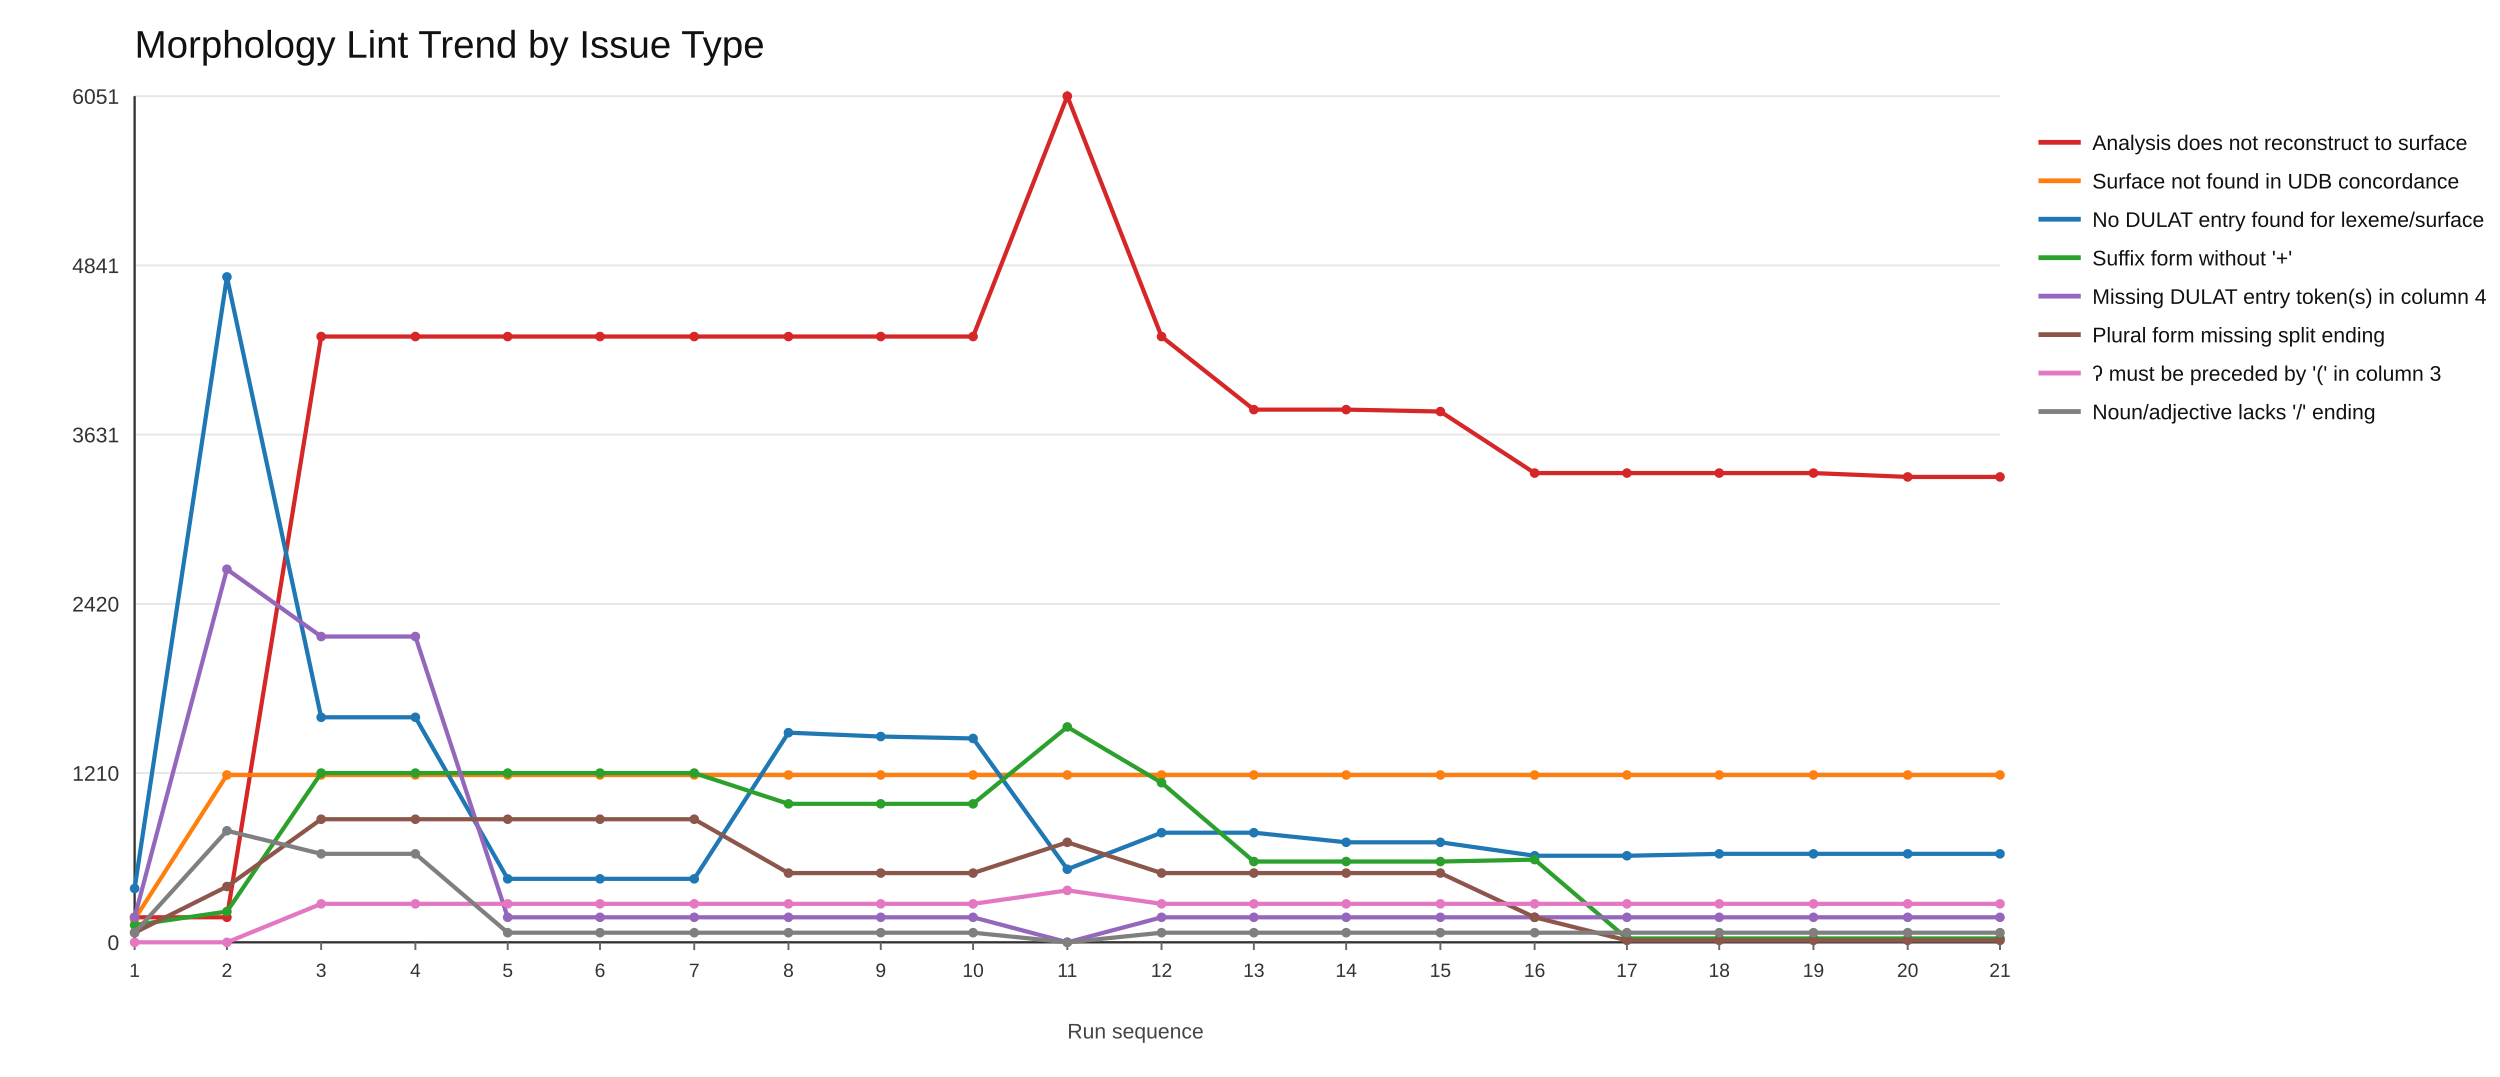
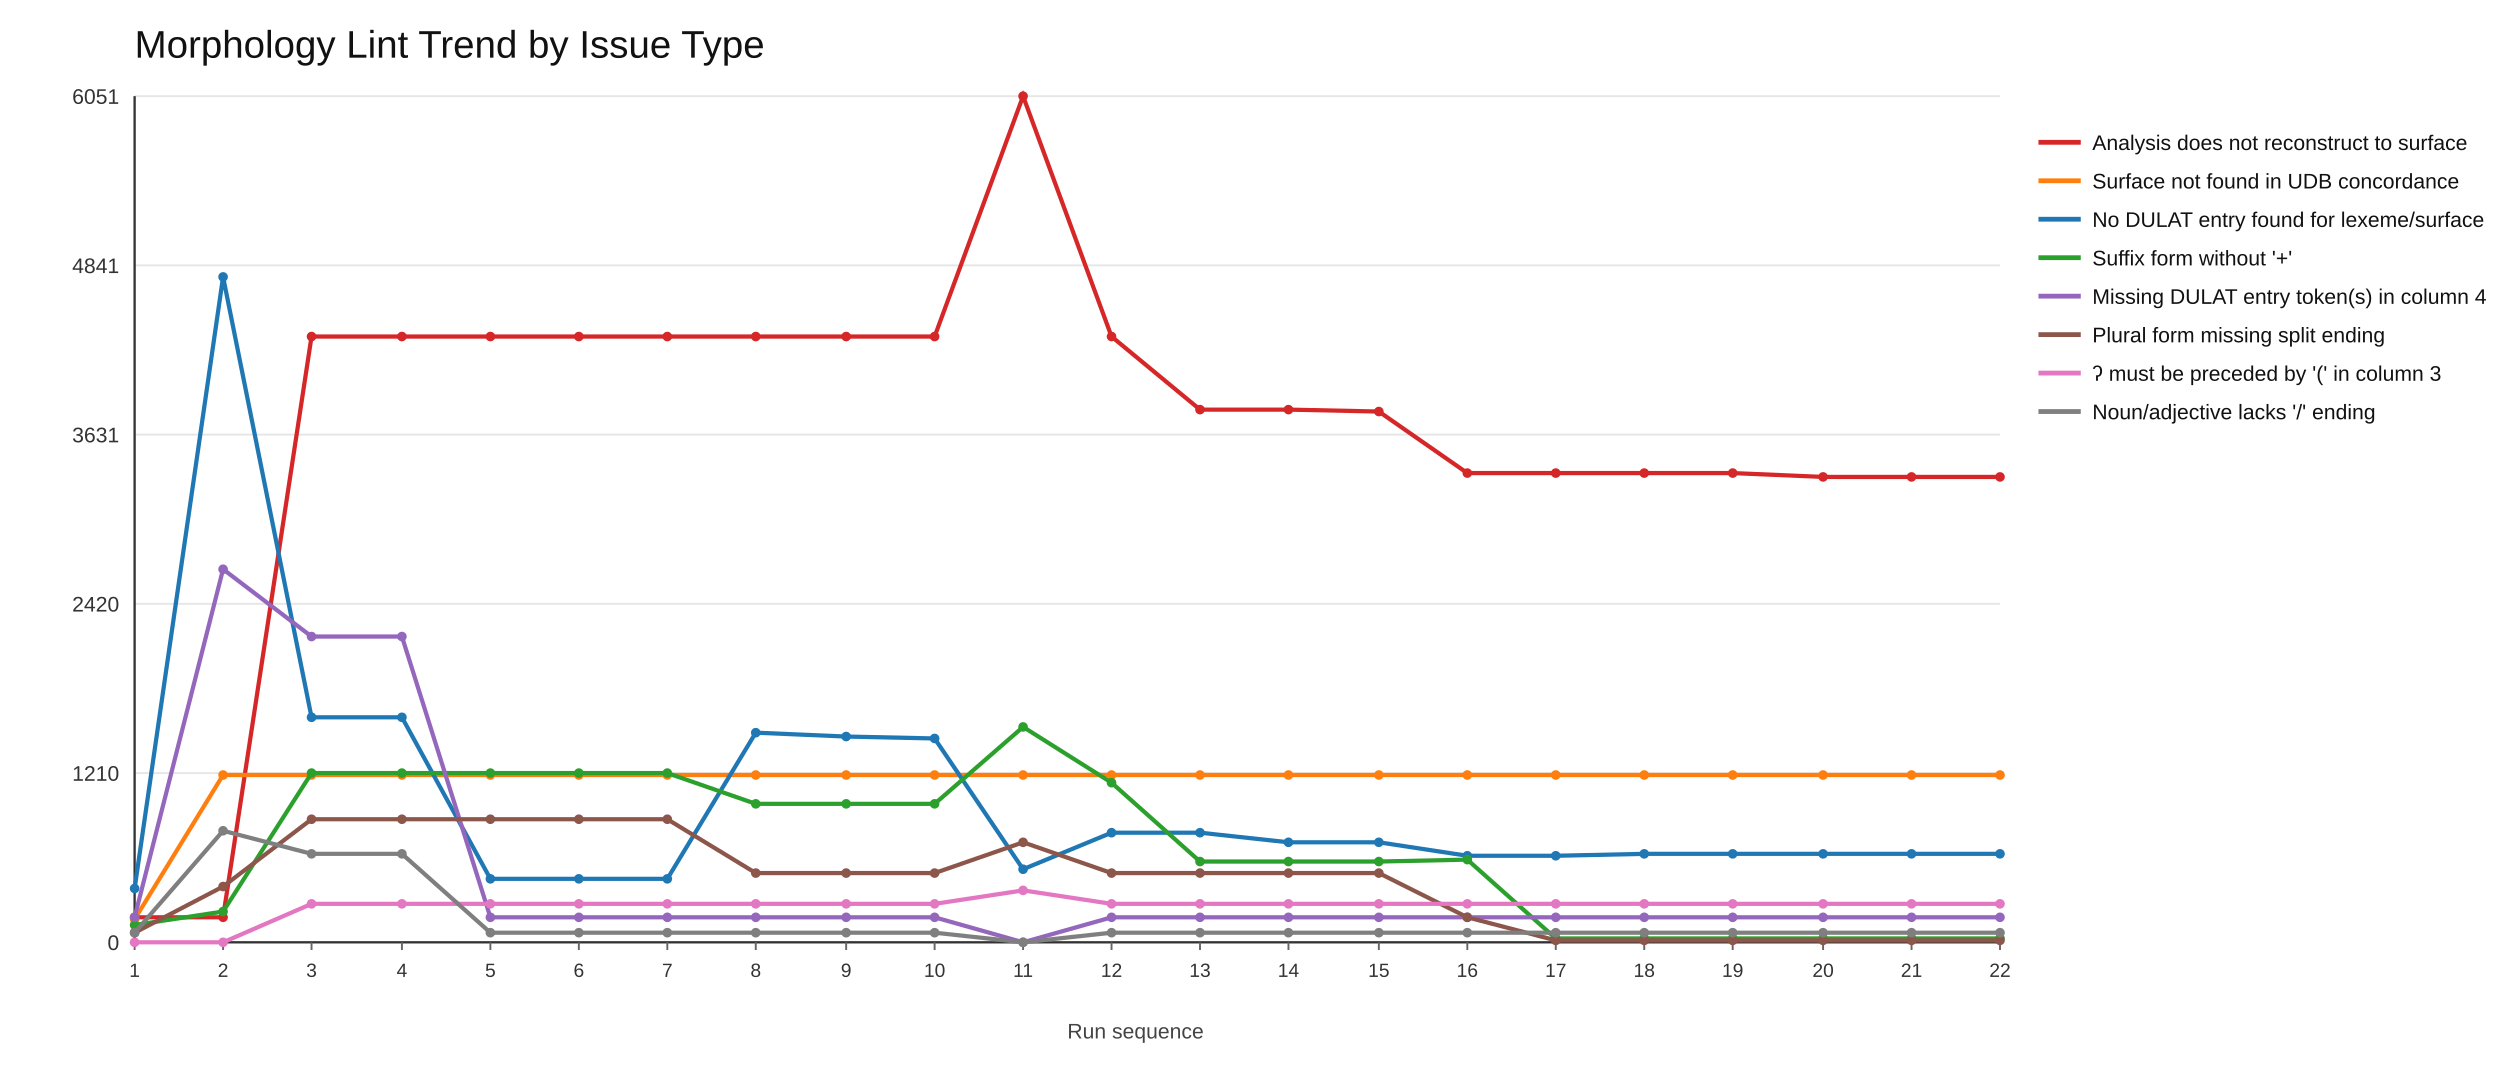
<svg xmlns="http://www.w3.org/2000/svg" width="1300" height="560">
  <rect x="0" y="0" width="1300" height="560" fill="#ffffff" />
  <text x="70" y="30" font-size="20" font-family="Arial" fill="#111">Morphology Lint Trend by Issue Type</text>
  <line x1="70" y1="490" x2="1040" y2="490" stroke="#e6e6e6" stroke-width="1" />
  <text x="62" y="494" font-size="11" font-family="Arial" fill="#333" text-anchor="end">0</text>
  <line x1="70" y1="402" x2="1040" y2="402" stroke="#e6e6e6" stroke-width="1" />
  <text x="62" y="406" font-size="11" font-family="Arial" fill="#333" text-anchor="end">1210</text>
  <line x1="70" y1="314" x2="1040" y2="314" stroke="#e6e6e6" stroke-width="1" />
  <text x="62" y="318" font-size="11" font-family="Arial" fill="#333" text-anchor="end">2420</text>
  <line x1="70" y1="226" x2="1040" y2="226" stroke="#e6e6e6" stroke-width="1" />
  <text x="62" y="230" font-size="11" font-family="Arial" fill="#333" text-anchor="end">3631</text>
  <line x1="70" y1="138" x2="1040" y2="138" stroke="#e6e6e6" stroke-width="1" />
  <text x="62" y="142" font-size="11" font-family="Arial" fill="#333" text-anchor="end">4841</text>
  <line x1="70" y1="50" x2="1040" y2="50" stroke="#e6e6e6" stroke-width="1" />
  <text x="62" y="54" font-size="11" font-family="Arial" fill="#333" text-anchor="end">6051</text>
  <line x1="70" y1="490" x2="1040" y2="490" stroke="#333" stroke-width="1.2" />
  <line x1="70" y1="50" x2="70" y2="490" stroke="#333" stroke-width="1.2" />
  <line x1="70" y1="490" x2="70" y2="494" stroke="#666" stroke-width="1" />
  <text x="70" y="508" font-size="10" font-family="Arial" fill="#333" text-anchor="middle">1</text>
-   <line x1="118" y1="490" x2="118" y2="494" stroke="#666" stroke-width="1" />
-   <text x="118" y="508" font-size="10" font-family="Arial" fill="#333" text-anchor="middle">2</text>
-   <line x1="167" y1="490" x2="167" y2="494" stroke="#666" stroke-width="1" />
-   <text x="167" y="508" font-size="10" font-family="Arial" fill="#333" text-anchor="middle">3</text>
-   <line x1="216" y1="490" x2="216" y2="494" stroke="#666" stroke-width="1" />
-   <text x="216" y="508" font-size="10" font-family="Arial" fill="#333" text-anchor="middle">4</text>
-   <line x1="264" y1="490" x2="264" y2="494" stroke="#666" stroke-width="1" />
-   <text x="264" y="508" font-size="10" font-family="Arial" fill="#333" text-anchor="middle">5</text>
-   <line x1="312" y1="490" x2="312" y2="494" stroke="#666" stroke-width="1" />
-   <text x="312" y="508" font-size="10" font-family="Arial" fill="#333" text-anchor="middle">6</text>
-   <line x1="361" y1="490" x2="361" y2="494" stroke="#666" stroke-width="1" />
-   <text x="361" y="508" font-size="10" font-family="Arial" fill="#333" text-anchor="middle">7</text>
-   <line x1="410" y1="490" x2="410" y2="494" stroke="#666" stroke-width="1" />
-   <text x="410" y="508" font-size="10" font-family="Arial" fill="#333" text-anchor="middle">8</text>
-   <line x1="458" y1="490" x2="458" y2="494" stroke="#666" stroke-width="1" />
-   <text x="458" y="508" font-size="10" font-family="Arial" fill="#333" text-anchor="middle">9</text>
-   <line x1="506" y1="490" x2="506" y2="494" stroke="#666" stroke-width="1" />
-   <text x="506" y="508" font-size="10" font-family="Arial" fill="#333" text-anchor="middle">10</text>
-   <line x1="555" y1="490" x2="555" y2="494" stroke="#666" stroke-width="1" />
-   <text x="555" y="508" font-size="10" font-family="Arial" fill="#333" text-anchor="middle">11</text>
-   <line x1="604" y1="490" x2="604" y2="494" stroke="#666" stroke-width="1" />
-   <text x="604" y="508" font-size="10" font-family="Arial" fill="#333" text-anchor="middle">12</text>
-   <line x1="652" y1="490" x2="652" y2="494" stroke="#666" stroke-width="1" />
-   <text x="652" y="508" font-size="10" font-family="Arial" fill="#333" text-anchor="middle">13</text>
-   <line x1="700" y1="490" x2="700" y2="494" stroke="#666" stroke-width="1" />
-   <text x="700" y="508" font-size="10" font-family="Arial" fill="#333" text-anchor="middle">14</text>
-   <line x1="749" y1="490" x2="749" y2="494" stroke="#666" stroke-width="1" />
-   <text x="749" y="508" font-size="10" font-family="Arial" fill="#333" text-anchor="middle">15</text>
-   <line x1="798" y1="490" x2="798" y2="494" stroke="#666" stroke-width="1" />
-   <text x="798" y="508" font-size="10" font-family="Arial" fill="#333" text-anchor="middle">16</text>
-   <line x1="846" y1="490" x2="846" y2="494" stroke="#666" stroke-width="1" />
-   <text x="846" y="508" font-size="10" font-family="Arial" fill="#333" text-anchor="middle">17</text>
-   <line x1="894" y1="490" x2="894" y2="494" stroke="#666" stroke-width="1" />
-   <text x="894" y="508" font-size="10" font-family="Arial" fill="#333" text-anchor="middle">18</text>
-   <line x1="943" y1="490" x2="943" y2="494" stroke="#666" stroke-width="1" />
-   <text x="943" y="508" font-size="10" font-family="Arial" fill="#333" text-anchor="middle">19</text>
-   <line x1="992" y1="490" x2="992" y2="494" stroke="#666" stroke-width="1" />
-   <text x="992" y="508" font-size="10" font-family="Arial" fill="#333" text-anchor="middle">20</text>
+   <line x1="116" y1="490" x2="116" y2="494" stroke="#666" stroke-width="1" />
+   <text x="116" y="508" font-size="10" font-family="Arial" fill="#333" text-anchor="middle">2</text>
+   <line x1="162" y1="490" x2="162" y2="494" stroke="#666" stroke-width="1" />
+   <text x="162" y="508" font-size="10" font-family="Arial" fill="#333" text-anchor="middle">3</text>
+   <line x1="209" y1="490" x2="209" y2="494" stroke="#666" stroke-width="1" />
+   <text x="209" y="508" font-size="10" font-family="Arial" fill="#333" text-anchor="middle">4</text>
+   <line x1="255" y1="490" x2="255" y2="494" stroke="#666" stroke-width="1" />
+   <text x="255" y="508" font-size="10" font-family="Arial" fill="#333" text-anchor="middle">5</text>
+   <line x1="301" y1="490" x2="301" y2="494" stroke="#666" stroke-width="1" />
+   <text x="301" y="508" font-size="10" font-family="Arial" fill="#333" text-anchor="middle">6</text>
+   <line x1="347" y1="490" x2="347" y2="494" stroke="#666" stroke-width="1" />
+   <text x="347" y="508" font-size="10" font-family="Arial" fill="#333" text-anchor="middle">7</text>
+   <line x1="393" y1="490" x2="393" y2="494" stroke="#666" stroke-width="1" />
+   <text x="393" y="508" font-size="10" font-family="Arial" fill="#333" text-anchor="middle">8</text>
+   <line x1="440" y1="490" x2="440" y2="494" stroke="#666" stroke-width="1" />
+   <text x="440" y="508" font-size="10" font-family="Arial" fill="#333" text-anchor="middle">9</text>
+   <line x1="486" y1="490" x2="486" y2="494" stroke="#666" stroke-width="1" />
+   <text x="486" y="508" font-size="10" font-family="Arial" fill="#333" text-anchor="middle">10</text>
+   <line x1="532" y1="490" x2="532" y2="494" stroke="#666" stroke-width="1" />
+   <text x="532" y="508" font-size="10" font-family="Arial" fill="#333" text-anchor="middle">11</text>
+   <line x1="578" y1="490" x2="578" y2="494" stroke="#666" stroke-width="1" />
+   <text x="578" y="508" font-size="10" font-family="Arial" fill="#333" text-anchor="middle">12</text>
+   <line x1="624" y1="490" x2="624" y2="494" stroke="#666" stroke-width="1" />
+   <text x="624" y="508" font-size="10" font-family="Arial" fill="#333" text-anchor="middle">13</text>
+   <line x1="670" y1="490" x2="670" y2="494" stroke="#666" stroke-width="1" />
+   <text x="670" y="508" font-size="10" font-family="Arial" fill="#333" text-anchor="middle">14</text>
+   <line x1="717" y1="490" x2="717" y2="494" stroke="#666" stroke-width="1" />
+   <text x="717" y="508" font-size="10" font-family="Arial" fill="#333" text-anchor="middle">15</text>
+   <line x1="763" y1="490" x2="763" y2="494" stroke="#666" stroke-width="1" />
+   <text x="763" y="508" font-size="10" font-family="Arial" fill="#333" text-anchor="middle">16</text>
+   <line x1="809" y1="490" x2="809" y2="494" stroke="#666" stroke-width="1" />
+   <text x="809" y="508" font-size="10" font-family="Arial" fill="#333" text-anchor="middle">17</text>
+   <line x1="855" y1="490" x2="855" y2="494" stroke="#666" stroke-width="1" />
+   <text x="855" y="508" font-size="10" font-family="Arial" fill="#333" text-anchor="middle">18</text>
+   <line x1="901" y1="490" x2="901" y2="494" stroke="#666" stroke-width="1" />
+   <text x="901" y="508" font-size="10" font-family="Arial" fill="#333" text-anchor="middle">19</text>
+   <line x1="948" y1="490" x2="948" y2="494" stroke="#666" stroke-width="1" />
+   <text x="948" y="508" font-size="10" font-family="Arial" fill="#333" text-anchor="middle">20</text>
+   <line x1="994" y1="490" x2="994" y2="494" stroke="#666" stroke-width="1" />
+   <text x="994" y="508" font-size="10" font-family="Arial" fill="#333" text-anchor="middle">21</text>
  <line x1="1040" y1="490" x2="1040" y2="494" stroke="#666" stroke-width="1" />
-   <text x="1040" y="508" font-size="10" font-family="Arial" fill="#333" text-anchor="middle">21</text>
-   <polyline fill="none" stroke="#d62728" stroke-width="2.2" points="70,477 118,477 167,175 216,175 264,175 312,175 361,175 410,175 458,175 506,175 555,50 604,175 652,213 700,213 749,214 798,246 846,246 894,246 943,246 992,248 1040,248" />
+   <text x="1040" y="508" font-size="10" font-family="Arial" fill="#333" text-anchor="middle">22</text>
+   <polyline fill="none" stroke="#d62728" stroke-width="2.2" points="70,477 116,477 162,175 209,175 255,175 301,175 347,175 393,175 440,175 486,175 532,50 578,175 624,213 670,213 717,214 763,246 809,246 855,246 901,246 948,248 994,248 1040,248" />
  <circle cx="70" cy="477" r="2.5" fill="#d62728" />
-   <circle cx="118" cy="477" r="2.5" fill="#d62728" />
-   <circle cx="167" cy="175" r="2.5" fill="#d62728" />
-   <circle cx="216" cy="175" r="2.5" fill="#d62728" />
-   <circle cx="264" cy="175" r="2.5" fill="#d62728" />
-   <circle cx="312" cy="175" r="2.5" fill="#d62728" />
-   <circle cx="361" cy="175" r="2.5" fill="#d62728" />
-   <circle cx="410" cy="175" r="2.5" fill="#d62728" />
-   <circle cx="458" cy="175" r="2.5" fill="#d62728" />
-   <circle cx="506" cy="175" r="2.5" fill="#d62728" />
-   <circle cx="555" cy="50" r="2.5" fill="#d62728" />
-   <circle cx="604" cy="175" r="2.5" fill="#d62728" />
-   <circle cx="652" cy="213" r="2.5" fill="#d62728" />
-   <circle cx="700" cy="213" r="2.5" fill="#d62728" />
-   <circle cx="749" cy="214" r="2.5" fill="#d62728" />
-   <circle cx="798" cy="246" r="2.5" fill="#d62728" />
-   <circle cx="846" cy="246" r="2.5" fill="#d62728" />
-   <circle cx="894" cy="246" r="2.5" fill="#d62728" />
-   <circle cx="943" cy="246" r="2.5" fill="#d62728" />
-   <circle cx="992" cy="248" r="2.5" fill="#d62728" />
+   <circle cx="116" cy="477" r="2.5" fill="#d62728" />
+   <circle cx="162" cy="175" r="2.5" fill="#d62728" />
+   <circle cx="209" cy="175" r="2.5" fill="#d62728" />
+   <circle cx="255" cy="175" r="2.5" fill="#d62728" />
+   <circle cx="301" cy="175" r="2.5" fill="#d62728" />
+   <circle cx="347" cy="175" r="2.5" fill="#d62728" />
+   <circle cx="393" cy="175" r="2.5" fill="#d62728" />
+   <circle cx="440" cy="175" r="2.5" fill="#d62728" />
+   <circle cx="486" cy="175" r="2.5" fill="#d62728" />
+   <circle cx="532" cy="50" r="2.5" fill="#d62728" />
+   <circle cx="578" cy="175" r="2.5" fill="#d62728" />
+   <circle cx="624" cy="213" r="2.5" fill="#d62728" />
+   <circle cx="670" cy="213" r="2.5" fill="#d62728" />
+   <circle cx="717" cy="214" r="2.5" fill="#d62728" />
+   <circle cx="763" cy="246" r="2.5" fill="#d62728" />
+   <circle cx="809" cy="246" r="2.5" fill="#d62728" />
+   <circle cx="855" cy="246" r="2.5" fill="#d62728" />
+   <circle cx="901" cy="246" r="2.5" fill="#d62728" />
+   <circle cx="948" cy="248" r="2.5" fill="#d62728" />
+   <circle cx="994" cy="248" r="2.5" fill="#d62728" />
  <circle cx="1040" cy="248" r="2.5" fill="#d62728" />
  <line x1="1060" y1="74" x2="1082" y2="74" stroke="#d62728" stroke-width="2.5" />
  <text x="1088" y="78" font-size="11" font-family="Arial" fill="#111">Analysis does not reconstruct to surface</text>
-   <polyline fill="none" stroke="#ff7f0e" stroke-width="2.2" points="70,478 118,403 167,403 216,403 264,403 312,403 361,403 410,403 458,403 506,403 555,403 604,403 652,403 700,403 749,403 798,403 846,403 894,403 943,403 992,403 1040,403" />
+   <polyline fill="none" stroke="#ff7f0e" stroke-width="2.2" points="70,478 116,403 162,403 209,403 255,403 301,403 347,403 393,403 440,403 486,403 532,403 578,403 624,403 670,403 717,403 763,403 809,403 855,403 901,403 948,403 994,403 1040,403" />
  <circle cx="70" cy="478" r="2.5" fill="#ff7f0e" />
-   <circle cx="118" cy="403" r="2.5" fill="#ff7f0e" />
-   <circle cx="167" cy="403" r="2.5" fill="#ff7f0e" />
-   <circle cx="216" cy="403" r="2.5" fill="#ff7f0e" />
-   <circle cx="264" cy="403" r="2.5" fill="#ff7f0e" />
-   <circle cx="312" cy="403" r="2.5" fill="#ff7f0e" />
-   <circle cx="361" cy="403" r="2.5" fill="#ff7f0e" />
-   <circle cx="410" cy="403" r="2.5" fill="#ff7f0e" />
-   <circle cx="458" cy="403" r="2.5" fill="#ff7f0e" />
-   <circle cx="506" cy="403" r="2.5" fill="#ff7f0e" />
-   <circle cx="555" cy="403" r="2.5" fill="#ff7f0e" />
-   <circle cx="604" cy="403" r="2.5" fill="#ff7f0e" />
-   <circle cx="652" cy="403" r="2.5" fill="#ff7f0e" />
-   <circle cx="700" cy="403" r="2.5" fill="#ff7f0e" />
-   <circle cx="749" cy="403" r="2.5" fill="#ff7f0e" />
-   <circle cx="798" cy="403" r="2.5" fill="#ff7f0e" />
-   <circle cx="846" cy="403" r="2.5" fill="#ff7f0e" />
-   <circle cx="894" cy="403" r="2.5" fill="#ff7f0e" />
-   <circle cx="943" cy="403" r="2.5" fill="#ff7f0e" />
-   <circle cx="992" cy="403" r="2.5" fill="#ff7f0e" />
+   <circle cx="116" cy="403" r="2.5" fill="#ff7f0e" />
+   <circle cx="162" cy="403" r="2.5" fill="#ff7f0e" />
+   <circle cx="209" cy="403" r="2.5" fill="#ff7f0e" />
+   <circle cx="255" cy="403" r="2.5" fill="#ff7f0e" />
+   <circle cx="301" cy="403" r="2.5" fill="#ff7f0e" />
+   <circle cx="347" cy="403" r="2.5" fill="#ff7f0e" />
+   <circle cx="393" cy="403" r="2.5" fill="#ff7f0e" />
+   <circle cx="440" cy="403" r="2.5" fill="#ff7f0e" />
+   <circle cx="486" cy="403" r="2.5" fill="#ff7f0e" />
+   <circle cx="532" cy="403" r="2.5" fill="#ff7f0e" />
+   <circle cx="578" cy="403" r="2.5" fill="#ff7f0e" />
+   <circle cx="624" cy="403" r="2.5" fill="#ff7f0e" />
+   <circle cx="670" cy="403" r="2.5" fill="#ff7f0e" />
+   <circle cx="717" cy="403" r="2.5" fill="#ff7f0e" />
+   <circle cx="763" cy="403" r="2.5" fill="#ff7f0e" />
+   <circle cx="809" cy="403" r="2.5" fill="#ff7f0e" />
+   <circle cx="855" cy="403" r="2.5" fill="#ff7f0e" />
+   <circle cx="901" cy="403" r="2.5" fill="#ff7f0e" />
+   <circle cx="948" cy="403" r="2.5" fill="#ff7f0e" />
+   <circle cx="994" cy="403" r="2.5" fill="#ff7f0e" />
  <circle cx="1040" cy="403" r="2.5" fill="#ff7f0e" />
  <line x1="1060" y1="94" x2="1082" y2="94" stroke="#ff7f0e" stroke-width="2.5" />
  <text x="1088" y="98" font-size="11" font-family="Arial" fill="#111">Surface not found in UDB concordance</text>
-   <polyline fill="none" stroke="#1f77b4" stroke-width="2.2" points="70,462 118,144 167,373 216,373 264,457 312,457 361,457 410,381 458,383 506,384 555,452 604,433 652,433 700,438 749,438 798,445 846,445 894,444 943,444 992,444 1040,444" />
+   <polyline fill="none" stroke="#1f77b4" stroke-width="2.2" points="70,462 116,144 162,373 209,373 255,457 301,457 347,457 393,381 440,383 486,384 532,452 578,433 624,433 670,438 717,438 763,445 809,445 855,444 901,444 948,444 994,444 1040,444" />
  <circle cx="70" cy="462" r="2.5" fill="#1f77b4" />
-   <circle cx="118" cy="144" r="2.5" fill="#1f77b4" />
-   <circle cx="167" cy="373" r="2.5" fill="#1f77b4" />
-   <circle cx="216" cy="373" r="2.5" fill="#1f77b4" />
-   <circle cx="264" cy="457" r="2.5" fill="#1f77b4" />
-   <circle cx="312" cy="457" r="2.5" fill="#1f77b4" />
-   <circle cx="361" cy="457" r="2.5" fill="#1f77b4" />
-   <circle cx="410" cy="381" r="2.5" fill="#1f77b4" />
-   <circle cx="458" cy="383" r="2.5" fill="#1f77b4" />
-   <circle cx="506" cy="384" r="2.5" fill="#1f77b4" />
-   <circle cx="555" cy="452" r="2.5" fill="#1f77b4" />
-   <circle cx="604" cy="433" r="2.5" fill="#1f77b4" />
-   <circle cx="652" cy="433" r="2.5" fill="#1f77b4" />
-   <circle cx="700" cy="438" r="2.5" fill="#1f77b4" />
-   <circle cx="749" cy="438" r="2.5" fill="#1f77b4" />
-   <circle cx="798" cy="445" r="2.5" fill="#1f77b4" />
-   <circle cx="846" cy="445" r="2.5" fill="#1f77b4" />
-   <circle cx="894" cy="444" r="2.5" fill="#1f77b4" />
-   <circle cx="943" cy="444" r="2.5" fill="#1f77b4" />
-   <circle cx="992" cy="444" r="2.5" fill="#1f77b4" />
+   <circle cx="116" cy="144" r="2.5" fill="#1f77b4" />
+   <circle cx="162" cy="373" r="2.5" fill="#1f77b4" />
+   <circle cx="209" cy="373" r="2.5" fill="#1f77b4" />
+   <circle cx="255" cy="457" r="2.5" fill="#1f77b4" />
+   <circle cx="301" cy="457" r="2.5" fill="#1f77b4" />
+   <circle cx="347" cy="457" r="2.5" fill="#1f77b4" />
+   <circle cx="393" cy="381" r="2.5" fill="#1f77b4" />
+   <circle cx="440" cy="383" r="2.5" fill="#1f77b4" />
+   <circle cx="486" cy="384" r="2.5" fill="#1f77b4" />
+   <circle cx="532" cy="452" r="2.5" fill="#1f77b4" />
+   <circle cx="578" cy="433" r="2.5" fill="#1f77b4" />
+   <circle cx="624" cy="433" r="2.5" fill="#1f77b4" />
+   <circle cx="670" cy="438" r="2.5" fill="#1f77b4" />
+   <circle cx="717" cy="438" r="2.5" fill="#1f77b4" />
+   <circle cx="763" cy="445" r="2.5" fill="#1f77b4" />
+   <circle cx="809" cy="445" r="2.5" fill="#1f77b4" />
+   <circle cx="855" cy="444" r="2.5" fill="#1f77b4" />
+   <circle cx="901" cy="444" r="2.5" fill="#1f77b4" />
+   <circle cx="948" cy="444" r="2.5" fill="#1f77b4" />
+   <circle cx="994" cy="444" r="2.5" fill="#1f77b4" />
  <circle cx="1040" cy="444" r="2.5" fill="#1f77b4" />
  <line x1="1060" y1="114" x2="1082" y2="114" stroke="#1f77b4" stroke-width="2.5" />
  <text x="1088" y="118" font-size="11" font-family="Arial" fill="#111">No DULAT entry found for lexeme/surface</text>
-   <polyline fill="none" stroke="#2ca02c" stroke-width="2.2" points="70,481 118,474 167,402 216,402 264,402 312,402 361,402 410,418 458,418 506,418 555,378 604,407 652,448 700,448 749,448 798,447 846,488 894,488 943,488 992,488 1040,488" />
+   <polyline fill="none" stroke="#2ca02c" stroke-width="2.2" points="70,481 116,474 162,402 209,402 255,402 301,402 347,402 393,418 440,418 486,418 532,378 578,407 624,448 670,448 717,448 763,447 809,488 855,488 901,488 948,488 994,488 1040,488" />
  <circle cx="70" cy="481" r="2.5" fill="#2ca02c" />
-   <circle cx="118" cy="474" r="2.5" fill="#2ca02c" />
-   <circle cx="167" cy="402" r="2.5" fill="#2ca02c" />
-   <circle cx="216" cy="402" r="2.5" fill="#2ca02c" />
-   <circle cx="264" cy="402" r="2.5" fill="#2ca02c" />
-   <circle cx="312" cy="402" r="2.5" fill="#2ca02c" />
-   <circle cx="361" cy="402" r="2.5" fill="#2ca02c" />
-   <circle cx="410" cy="418" r="2.5" fill="#2ca02c" />
-   <circle cx="458" cy="418" r="2.5" fill="#2ca02c" />
-   <circle cx="506" cy="418" r="2.5" fill="#2ca02c" />
-   <circle cx="555" cy="378" r="2.5" fill="#2ca02c" />
-   <circle cx="604" cy="407" r="2.5" fill="#2ca02c" />
-   <circle cx="652" cy="448" r="2.5" fill="#2ca02c" />
-   <circle cx="700" cy="448" r="2.5" fill="#2ca02c" />
-   <circle cx="749" cy="448" r="2.5" fill="#2ca02c" />
-   <circle cx="798" cy="447" r="2.5" fill="#2ca02c" />
-   <circle cx="846" cy="488" r="2.5" fill="#2ca02c" />
-   <circle cx="894" cy="488" r="2.5" fill="#2ca02c" />
-   <circle cx="943" cy="488" r="2.5" fill="#2ca02c" />
-   <circle cx="992" cy="488" r="2.5" fill="#2ca02c" />
+   <circle cx="116" cy="474" r="2.5" fill="#2ca02c" />
+   <circle cx="162" cy="402" r="2.5" fill="#2ca02c" />
+   <circle cx="209" cy="402" r="2.5" fill="#2ca02c" />
+   <circle cx="255" cy="402" r="2.5" fill="#2ca02c" />
+   <circle cx="301" cy="402" r="2.5" fill="#2ca02c" />
+   <circle cx="347" cy="402" r="2.5" fill="#2ca02c" />
+   <circle cx="393" cy="418" r="2.5" fill="#2ca02c" />
+   <circle cx="440" cy="418" r="2.5" fill="#2ca02c" />
+   <circle cx="486" cy="418" r="2.5" fill="#2ca02c" />
+   <circle cx="532" cy="378" r="2.5" fill="#2ca02c" />
+   <circle cx="578" cy="407" r="2.5" fill="#2ca02c" />
+   <circle cx="624" cy="448" r="2.5" fill="#2ca02c" />
+   <circle cx="670" cy="448" r="2.5" fill="#2ca02c" />
+   <circle cx="717" cy="448" r="2.5" fill="#2ca02c" />
+   <circle cx="763" cy="447" r="2.5" fill="#2ca02c" />
+   <circle cx="809" cy="488" r="2.5" fill="#2ca02c" />
+   <circle cx="855" cy="488" r="2.5" fill="#2ca02c" />
+   <circle cx="901" cy="488" r="2.5" fill="#2ca02c" />
+   <circle cx="948" cy="488" r="2.5" fill="#2ca02c" />
+   <circle cx="994" cy="488" r="2.5" fill="#2ca02c" />
  <circle cx="1040" cy="488" r="2.5" fill="#2ca02c" />
  <line x1="1060" y1="134" x2="1082" y2="134" stroke="#2ca02c" stroke-width="2.5" />
  <text x="1088" y="138" font-size="11" font-family="Arial" fill="#111">Suffix form without '+'</text>
-   <polyline fill="none" stroke="#9467bd" stroke-width="2.2" points="70,477 118,296 167,331 216,331 264,477 312,477 361,477 410,477 458,477 506,477 555,490 604,477 652,477 700,477 749,477 798,477 846,477 894,477 943,477 992,477 1040,477" />
+   <polyline fill="none" stroke="#9467bd" stroke-width="2.2" points="70,477 116,296 162,331 209,331 255,477 301,477 347,477 393,477 440,477 486,477 532,490 578,477 624,477 670,477 717,477 763,477 809,477 855,477 901,477 948,477 994,477 1040,477" />
  <circle cx="70" cy="477" r="2.5" fill="#9467bd" />
-   <circle cx="118" cy="296" r="2.5" fill="#9467bd" />
-   <circle cx="167" cy="331" r="2.5" fill="#9467bd" />
-   <circle cx="216" cy="331" r="2.5" fill="#9467bd" />
-   <circle cx="264" cy="477" r="2.5" fill="#9467bd" />
-   <circle cx="312" cy="477" r="2.5" fill="#9467bd" />
-   <circle cx="361" cy="477" r="2.5" fill="#9467bd" />
-   <circle cx="410" cy="477" r="2.5" fill="#9467bd" />
-   <circle cx="458" cy="477" r="2.5" fill="#9467bd" />
-   <circle cx="506" cy="477" r="2.5" fill="#9467bd" />
-   <circle cx="555" cy="490" r="2.5" fill="#9467bd" />
-   <circle cx="604" cy="477" r="2.5" fill="#9467bd" />
-   <circle cx="652" cy="477" r="2.5" fill="#9467bd" />
-   <circle cx="700" cy="477" r="2.5" fill="#9467bd" />
-   <circle cx="749" cy="477" r="2.5" fill="#9467bd" />
-   <circle cx="798" cy="477" r="2.5" fill="#9467bd" />
-   <circle cx="846" cy="477" r="2.5" fill="#9467bd" />
-   <circle cx="894" cy="477" r="2.5" fill="#9467bd" />
-   <circle cx="943" cy="477" r="2.5" fill="#9467bd" />
-   <circle cx="992" cy="477" r="2.5" fill="#9467bd" />
+   <circle cx="116" cy="296" r="2.5" fill="#9467bd" />
+   <circle cx="162" cy="331" r="2.5" fill="#9467bd" />
+   <circle cx="209" cy="331" r="2.5" fill="#9467bd" />
+   <circle cx="255" cy="477" r="2.5" fill="#9467bd" />
+   <circle cx="301" cy="477" r="2.5" fill="#9467bd" />
+   <circle cx="347" cy="477" r="2.5" fill="#9467bd" />
+   <circle cx="393" cy="477" r="2.5" fill="#9467bd" />
+   <circle cx="440" cy="477" r="2.5" fill="#9467bd" />
+   <circle cx="486" cy="477" r="2.5" fill="#9467bd" />
+   <circle cx="532" cy="490" r="2.5" fill="#9467bd" />
+   <circle cx="578" cy="477" r="2.5" fill="#9467bd" />
+   <circle cx="624" cy="477" r="2.5" fill="#9467bd" />
+   <circle cx="670" cy="477" r="2.5" fill="#9467bd" />
+   <circle cx="717" cy="477" r="2.5" fill="#9467bd" />
+   <circle cx="763" cy="477" r="2.5" fill="#9467bd" />
+   <circle cx="809" cy="477" r="2.5" fill="#9467bd" />
+   <circle cx="855" cy="477" r="2.5" fill="#9467bd" />
+   <circle cx="901" cy="477" r="2.5" fill="#9467bd" />
+   <circle cx="948" cy="477" r="2.5" fill="#9467bd" />
+   <circle cx="994" cy="477" r="2.5" fill="#9467bd" />
  <circle cx="1040" cy="477" r="2.5" fill="#9467bd" />
  <line x1="1060" y1="154" x2="1082" y2="154" stroke="#9467bd" stroke-width="2.5" />
  <text x="1088" y="158" font-size="11" font-family="Arial" fill="#111">Missing DULAT entry token(s) in column 4</text>
-   <polyline fill="none" stroke="#8c564b" stroke-width="2.2" points="70,485 118,461 167,426 216,426 264,426 312,426 361,426 410,454 458,454 506,454 555,438 604,454 652,454 700,454 749,454 798,477 846,489 894,489 943,489 992,489 1040,489" />
+   <polyline fill="none" stroke="#8c564b" stroke-width="2.2" points="70,485 116,461 162,426 209,426 255,426 301,426 347,426 393,454 440,454 486,454 532,438 578,454 624,454 670,454 717,454 763,477 809,489 855,489 901,489 948,489 994,489 1040,489" />
  <circle cx="70" cy="485" r="2.5" fill="#8c564b" />
-   <circle cx="118" cy="461" r="2.5" fill="#8c564b" />
-   <circle cx="167" cy="426" r="2.5" fill="#8c564b" />
-   <circle cx="216" cy="426" r="2.5" fill="#8c564b" />
-   <circle cx="264" cy="426" r="2.5" fill="#8c564b" />
-   <circle cx="312" cy="426" r="2.5" fill="#8c564b" />
-   <circle cx="361" cy="426" r="2.5" fill="#8c564b" />
-   <circle cx="410" cy="454" r="2.5" fill="#8c564b" />
-   <circle cx="458" cy="454" r="2.5" fill="#8c564b" />
-   <circle cx="506" cy="454" r="2.5" fill="#8c564b" />
-   <circle cx="555" cy="438" r="2.5" fill="#8c564b" />
-   <circle cx="604" cy="454" r="2.5" fill="#8c564b" />
-   <circle cx="652" cy="454" r="2.5" fill="#8c564b" />
-   <circle cx="700" cy="454" r="2.5" fill="#8c564b" />
-   <circle cx="749" cy="454" r="2.5" fill="#8c564b" />
-   <circle cx="798" cy="477" r="2.5" fill="#8c564b" />
-   <circle cx="846" cy="489" r="2.5" fill="#8c564b" />
-   <circle cx="894" cy="489" r="2.5" fill="#8c564b" />
-   <circle cx="943" cy="489" r="2.5" fill="#8c564b" />
-   <circle cx="992" cy="489" r="2.5" fill="#8c564b" />
+   <circle cx="116" cy="461" r="2.5" fill="#8c564b" />
+   <circle cx="162" cy="426" r="2.5" fill="#8c564b" />
+   <circle cx="209" cy="426" r="2.5" fill="#8c564b" />
+   <circle cx="255" cy="426" r="2.5" fill="#8c564b" />
+   <circle cx="301" cy="426" r="2.5" fill="#8c564b" />
+   <circle cx="347" cy="426" r="2.5" fill="#8c564b" />
+   <circle cx="393" cy="454" r="2.5" fill="#8c564b" />
+   <circle cx="440" cy="454" r="2.5" fill="#8c564b" />
+   <circle cx="486" cy="454" r="2.5" fill="#8c564b" />
+   <circle cx="532" cy="438" r="2.5" fill="#8c564b" />
+   <circle cx="578" cy="454" r="2.5" fill="#8c564b" />
+   <circle cx="624" cy="454" r="2.5" fill="#8c564b" />
+   <circle cx="670" cy="454" r="2.5" fill="#8c564b" />
+   <circle cx="717" cy="454" r="2.5" fill="#8c564b" />
+   <circle cx="763" cy="477" r="2.5" fill="#8c564b" />
+   <circle cx="809" cy="489" r="2.5" fill="#8c564b" />
+   <circle cx="855" cy="489" r="2.5" fill="#8c564b" />
+   <circle cx="901" cy="489" r="2.5" fill="#8c564b" />
+   <circle cx="948" cy="489" r="2.5" fill="#8c564b" />
+   <circle cx="994" cy="489" r="2.5" fill="#8c564b" />
  <circle cx="1040" cy="489" r="2.5" fill="#8c564b" />
  <line x1="1060" y1="174" x2="1082" y2="174" stroke="#8c564b" stroke-width="2.5" />
  <text x="1088" y="178" font-size="11" font-family="Arial" fill="#111">Plural form missing split ending</text>
-   <polyline fill="none" stroke="#e377c2" stroke-width="2.2" points="70,490 118,490 167,470 216,470 264,470 312,470 361,470 410,470 458,470 506,470 555,463 604,470 652,470 700,470 749,470 798,470 846,470 894,470 943,470 992,470 1040,470" />
+   <polyline fill="none" stroke="#e377c2" stroke-width="2.2" points="70,490 116,490 162,470 209,470 255,470 301,470 347,470 393,470 440,470 486,470 532,463 578,470 624,470 670,470 717,470 763,470 809,470 855,470 901,470 948,470 994,470 1040,470" />
  <circle cx="70" cy="490" r="2.5" fill="#e377c2" />
-   <circle cx="118" cy="490" r="2.5" fill="#e377c2" />
-   <circle cx="167" cy="470" r="2.5" fill="#e377c2" />
-   <circle cx="216" cy="470" r="2.5" fill="#e377c2" />
-   <circle cx="264" cy="470" r="2.5" fill="#e377c2" />
-   <circle cx="312" cy="470" r="2.5" fill="#e377c2" />
-   <circle cx="361" cy="470" r="2.5" fill="#e377c2" />
-   <circle cx="410" cy="470" r="2.5" fill="#e377c2" />
-   <circle cx="458" cy="470" r="2.5" fill="#e377c2" />
-   <circle cx="506" cy="470" r="2.5" fill="#e377c2" />
-   <circle cx="555" cy="463" r="2.5" fill="#e377c2" />
-   <circle cx="604" cy="470" r="2.5" fill="#e377c2" />
-   <circle cx="652" cy="470" r="2.5" fill="#e377c2" />
-   <circle cx="700" cy="470" r="2.5" fill="#e377c2" />
-   <circle cx="749" cy="470" r="2.5" fill="#e377c2" />
-   <circle cx="798" cy="470" r="2.5" fill="#e377c2" />
-   <circle cx="846" cy="470" r="2.5" fill="#e377c2" />
-   <circle cx="894" cy="470" r="2.5" fill="#e377c2" />
-   <circle cx="943" cy="470" r="2.5" fill="#e377c2" />
-   <circle cx="992" cy="470" r="2.5" fill="#e377c2" />
+   <circle cx="116" cy="490" r="2.5" fill="#e377c2" />
+   <circle cx="162" cy="470" r="2.5" fill="#e377c2" />
+   <circle cx="209" cy="470" r="2.5" fill="#e377c2" />
+   <circle cx="255" cy="470" r="2.5" fill="#e377c2" />
+   <circle cx="301" cy="470" r="2.5" fill="#e377c2" />
+   <circle cx="347" cy="470" r="2.5" fill="#e377c2" />
+   <circle cx="393" cy="470" r="2.5" fill="#e377c2" />
+   <circle cx="440" cy="470" r="2.5" fill="#e377c2" />
+   <circle cx="486" cy="470" r="2.5" fill="#e377c2" />
+   <circle cx="532" cy="463" r="2.5" fill="#e377c2" />
+   <circle cx="578" cy="470" r="2.5" fill="#e377c2" />
+   <circle cx="624" cy="470" r="2.5" fill="#e377c2" />
+   <circle cx="670" cy="470" r="2.5" fill="#e377c2" />
+   <circle cx="717" cy="470" r="2.5" fill="#e377c2" />
+   <circle cx="763" cy="470" r="2.5" fill="#e377c2" />
+   <circle cx="809" cy="470" r="2.5" fill="#e377c2" />
+   <circle cx="855" cy="470" r="2.5" fill="#e377c2" />
+   <circle cx="901" cy="470" r="2.5" fill="#e377c2" />
+   <circle cx="948" cy="470" r="2.5" fill="#e377c2" />
+   <circle cx="994" cy="470" r="2.5" fill="#e377c2" />
  <circle cx="1040" cy="470" r="2.5" fill="#e377c2" />
  <line x1="1060" y1="194" x2="1082" y2="194" stroke="#e377c2" stroke-width="2.5" />
  <text x="1088" y="198" font-size="11" font-family="Arial" fill="#111">ʔ must be preceded by '(' in column 3</text>
-   <polyline fill="none" stroke="#7f7f7f" stroke-width="2.2" points="70,485 118,432 167,444 216,444 264,485 312,485 361,485 410,485 458,485 506,485 555,490 604,485 652,485 700,485 749,485 798,485 846,485 894,485 943,485 992,485 1040,485" />
+   <polyline fill="none" stroke="#7f7f7f" stroke-width="2.2" points="70,485 116,432 162,444 209,444 255,485 301,485 347,485 393,485 440,485 486,485 532,490 578,485 624,485 670,485 717,485 763,485 809,485 855,485 901,485 948,485 994,485 1040,485" />
  <circle cx="70" cy="485" r="2.5" fill="#7f7f7f" />
-   <circle cx="118" cy="432" r="2.5" fill="#7f7f7f" />
-   <circle cx="167" cy="444" r="2.5" fill="#7f7f7f" />
-   <circle cx="216" cy="444" r="2.5" fill="#7f7f7f" />
-   <circle cx="264" cy="485" r="2.5" fill="#7f7f7f" />
-   <circle cx="312" cy="485" r="2.5" fill="#7f7f7f" />
-   <circle cx="361" cy="485" r="2.5" fill="#7f7f7f" />
-   <circle cx="410" cy="485" r="2.5" fill="#7f7f7f" />
-   <circle cx="458" cy="485" r="2.5" fill="#7f7f7f" />
-   <circle cx="506" cy="485" r="2.5" fill="#7f7f7f" />
-   <circle cx="555" cy="490" r="2.5" fill="#7f7f7f" />
-   <circle cx="604" cy="485" r="2.5" fill="#7f7f7f" />
-   <circle cx="652" cy="485" r="2.5" fill="#7f7f7f" />
-   <circle cx="700" cy="485" r="2.5" fill="#7f7f7f" />
-   <circle cx="749" cy="485" r="2.5" fill="#7f7f7f" />
-   <circle cx="798" cy="485" r="2.5" fill="#7f7f7f" />
-   <circle cx="846" cy="485" r="2.5" fill="#7f7f7f" />
-   <circle cx="894" cy="485" r="2.5" fill="#7f7f7f" />
-   <circle cx="943" cy="485" r="2.5" fill="#7f7f7f" />
-   <circle cx="992" cy="485" r="2.5" fill="#7f7f7f" />
+   <circle cx="116" cy="432" r="2.5" fill="#7f7f7f" />
+   <circle cx="162" cy="444" r="2.5" fill="#7f7f7f" />
+   <circle cx="209" cy="444" r="2.5" fill="#7f7f7f" />
+   <circle cx="255" cy="485" r="2.5" fill="#7f7f7f" />
+   <circle cx="301" cy="485" r="2.5" fill="#7f7f7f" />
+   <circle cx="347" cy="485" r="2.5" fill="#7f7f7f" />
+   <circle cx="393" cy="485" r="2.5" fill="#7f7f7f" />
+   <circle cx="440" cy="485" r="2.5" fill="#7f7f7f" />
+   <circle cx="486" cy="485" r="2.5" fill="#7f7f7f" />
+   <circle cx="532" cy="490" r="2.5" fill="#7f7f7f" />
+   <circle cx="578" cy="485" r="2.5" fill="#7f7f7f" />
+   <circle cx="624" cy="485" r="2.5" fill="#7f7f7f" />
+   <circle cx="670" cy="485" r="2.5" fill="#7f7f7f" />
+   <circle cx="717" cy="485" r="2.5" fill="#7f7f7f" />
+   <circle cx="763" cy="485" r="2.5" fill="#7f7f7f" />
+   <circle cx="809" cy="485" r="2.5" fill="#7f7f7f" />
+   <circle cx="855" cy="485" r="2.5" fill="#7f7f7f" />
+   <circle cx="901" cy="485" r="2.5" fill="#7f7f7f" />
+   <circle cx="948" cy="485" r="2.5" fill="#7f7f7f" />
+   <circle cx="994" cy="485" r="2.5" fill="#7f7f7f" />
  <circle cx="1040" cy="485" r="2.5" fill="#7f7f7f" />
  <line x1="1060" y1="214" x2="1082" y2="214" stroke="#7f7f7f" stroke-width="2.5" />
  <text x="1088" y="218" font-size="11" font-family="Arial" fill="#111">Noun/adjective lacks '/' ending</text>
  <text x="555" y="540" font-size="11" font-family="Arial" fill="#444">Run sequence</text>
</svg>
